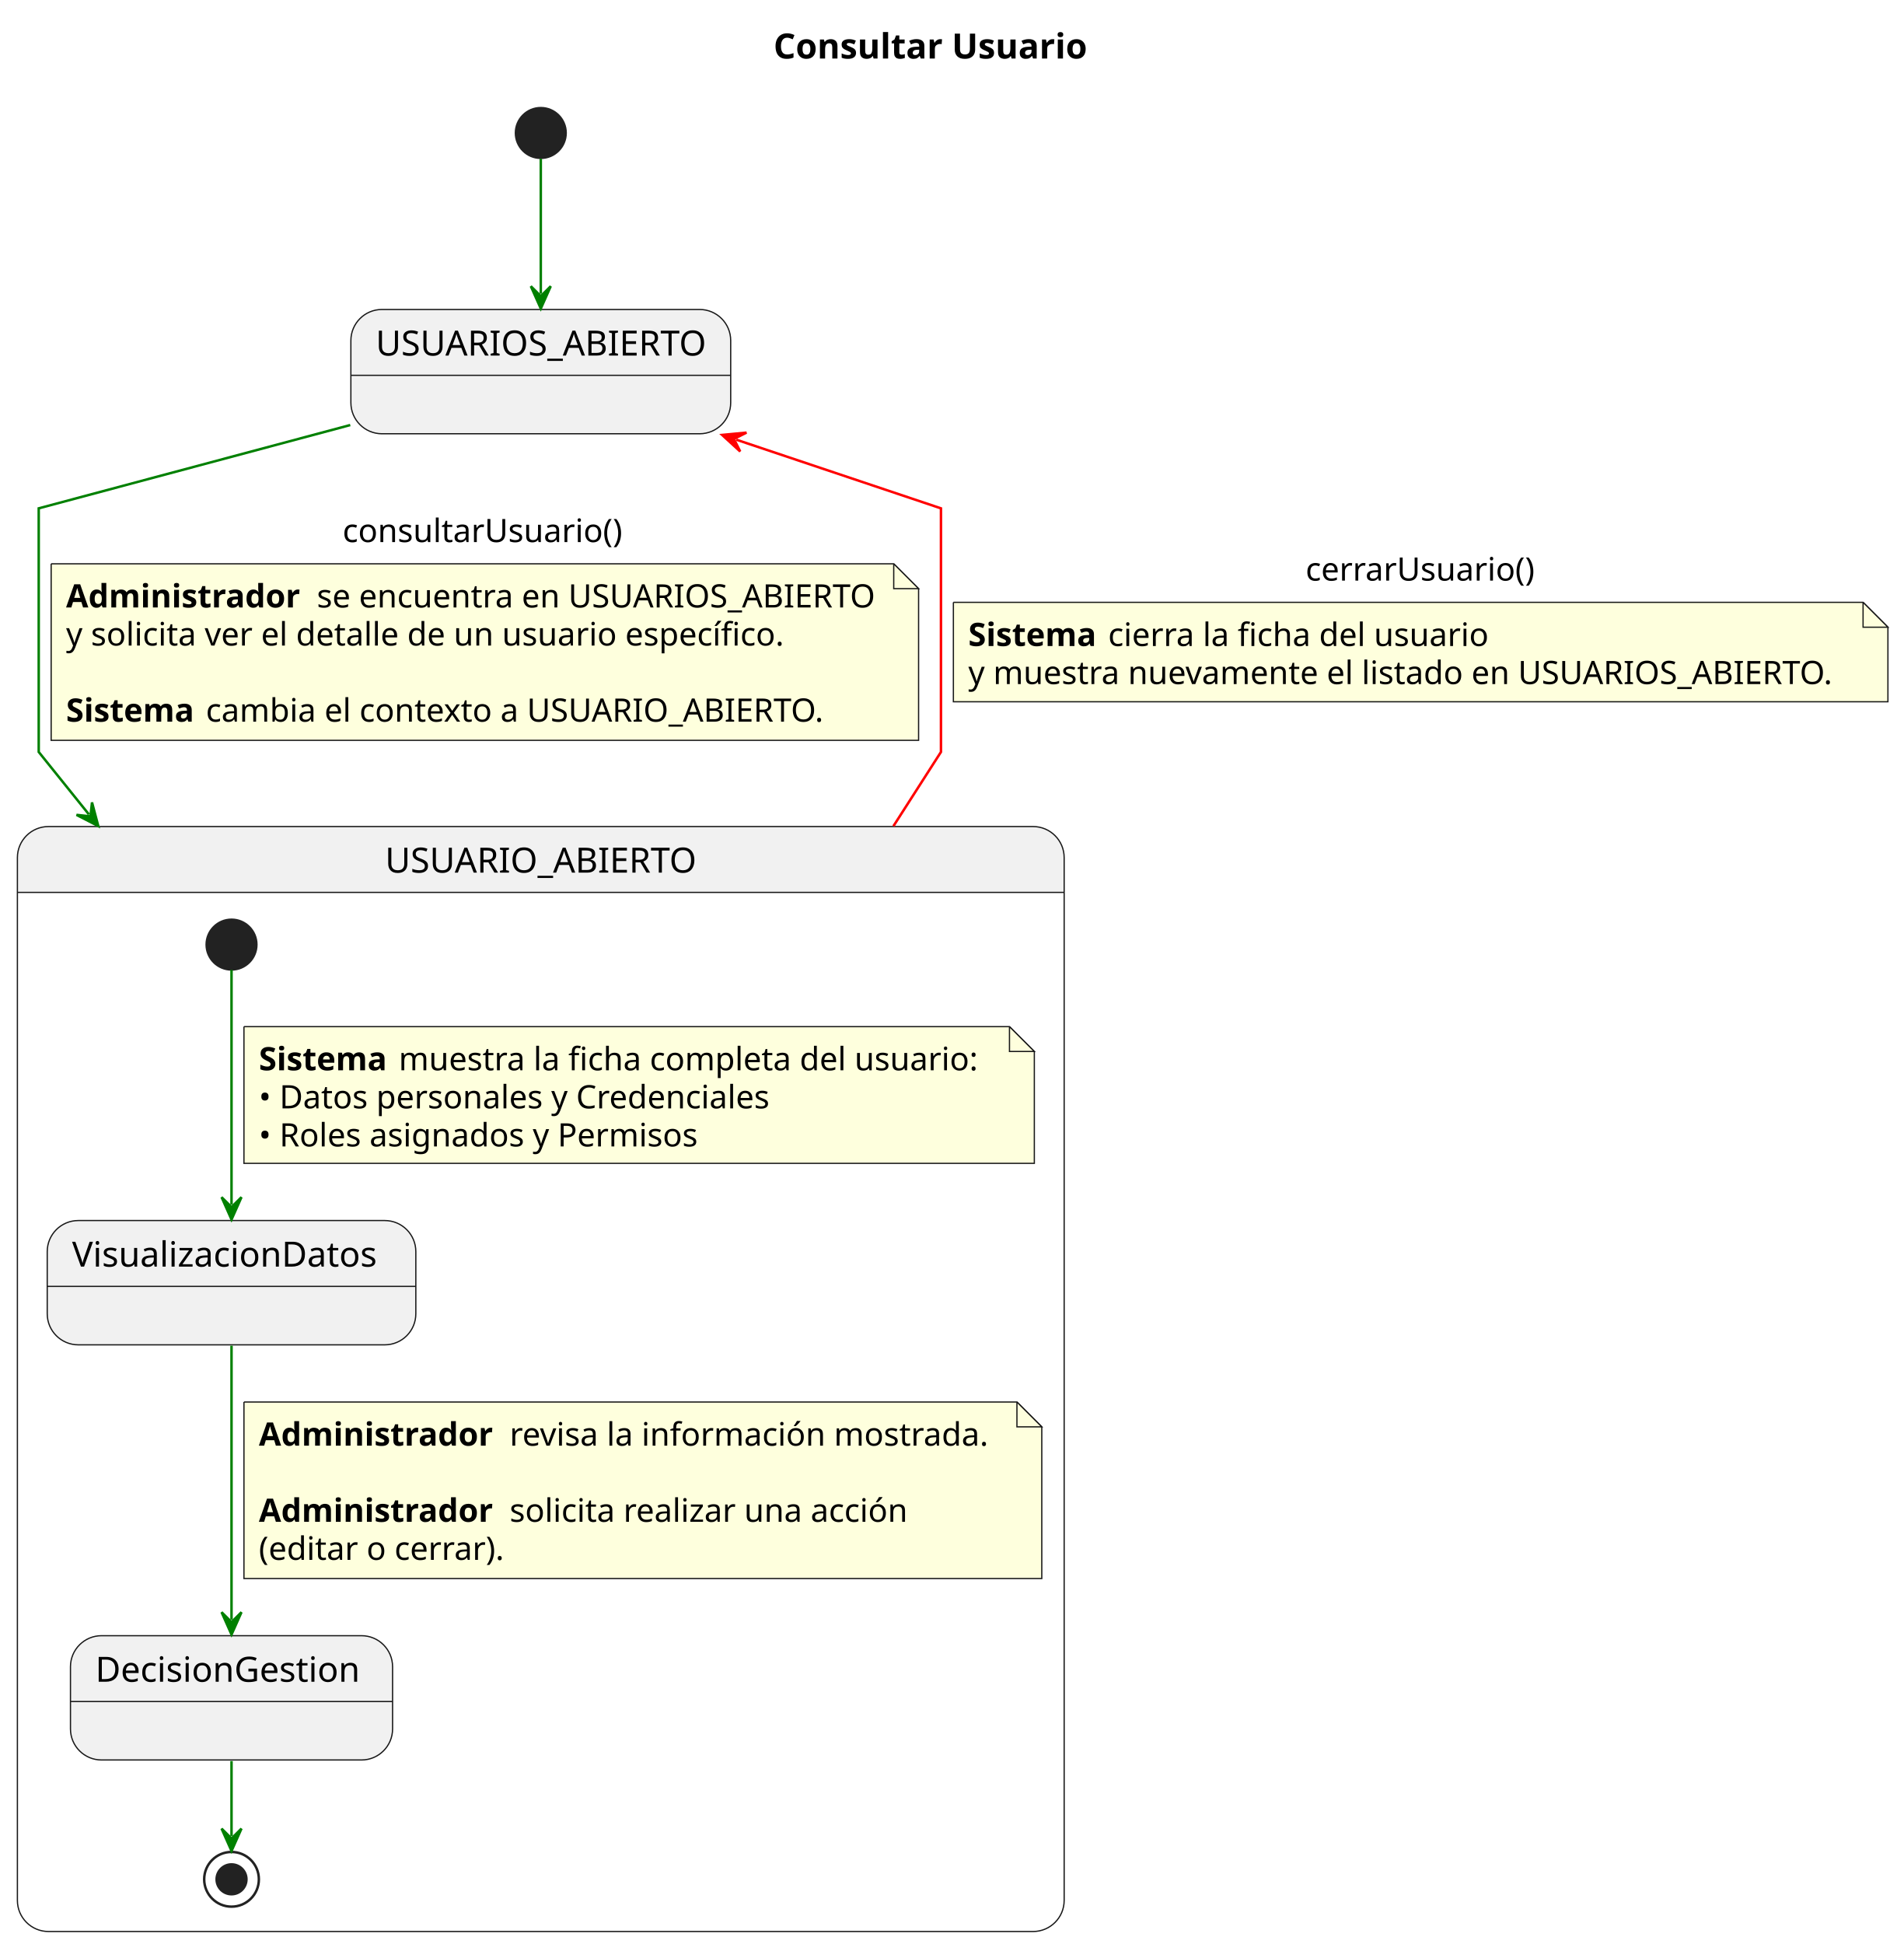
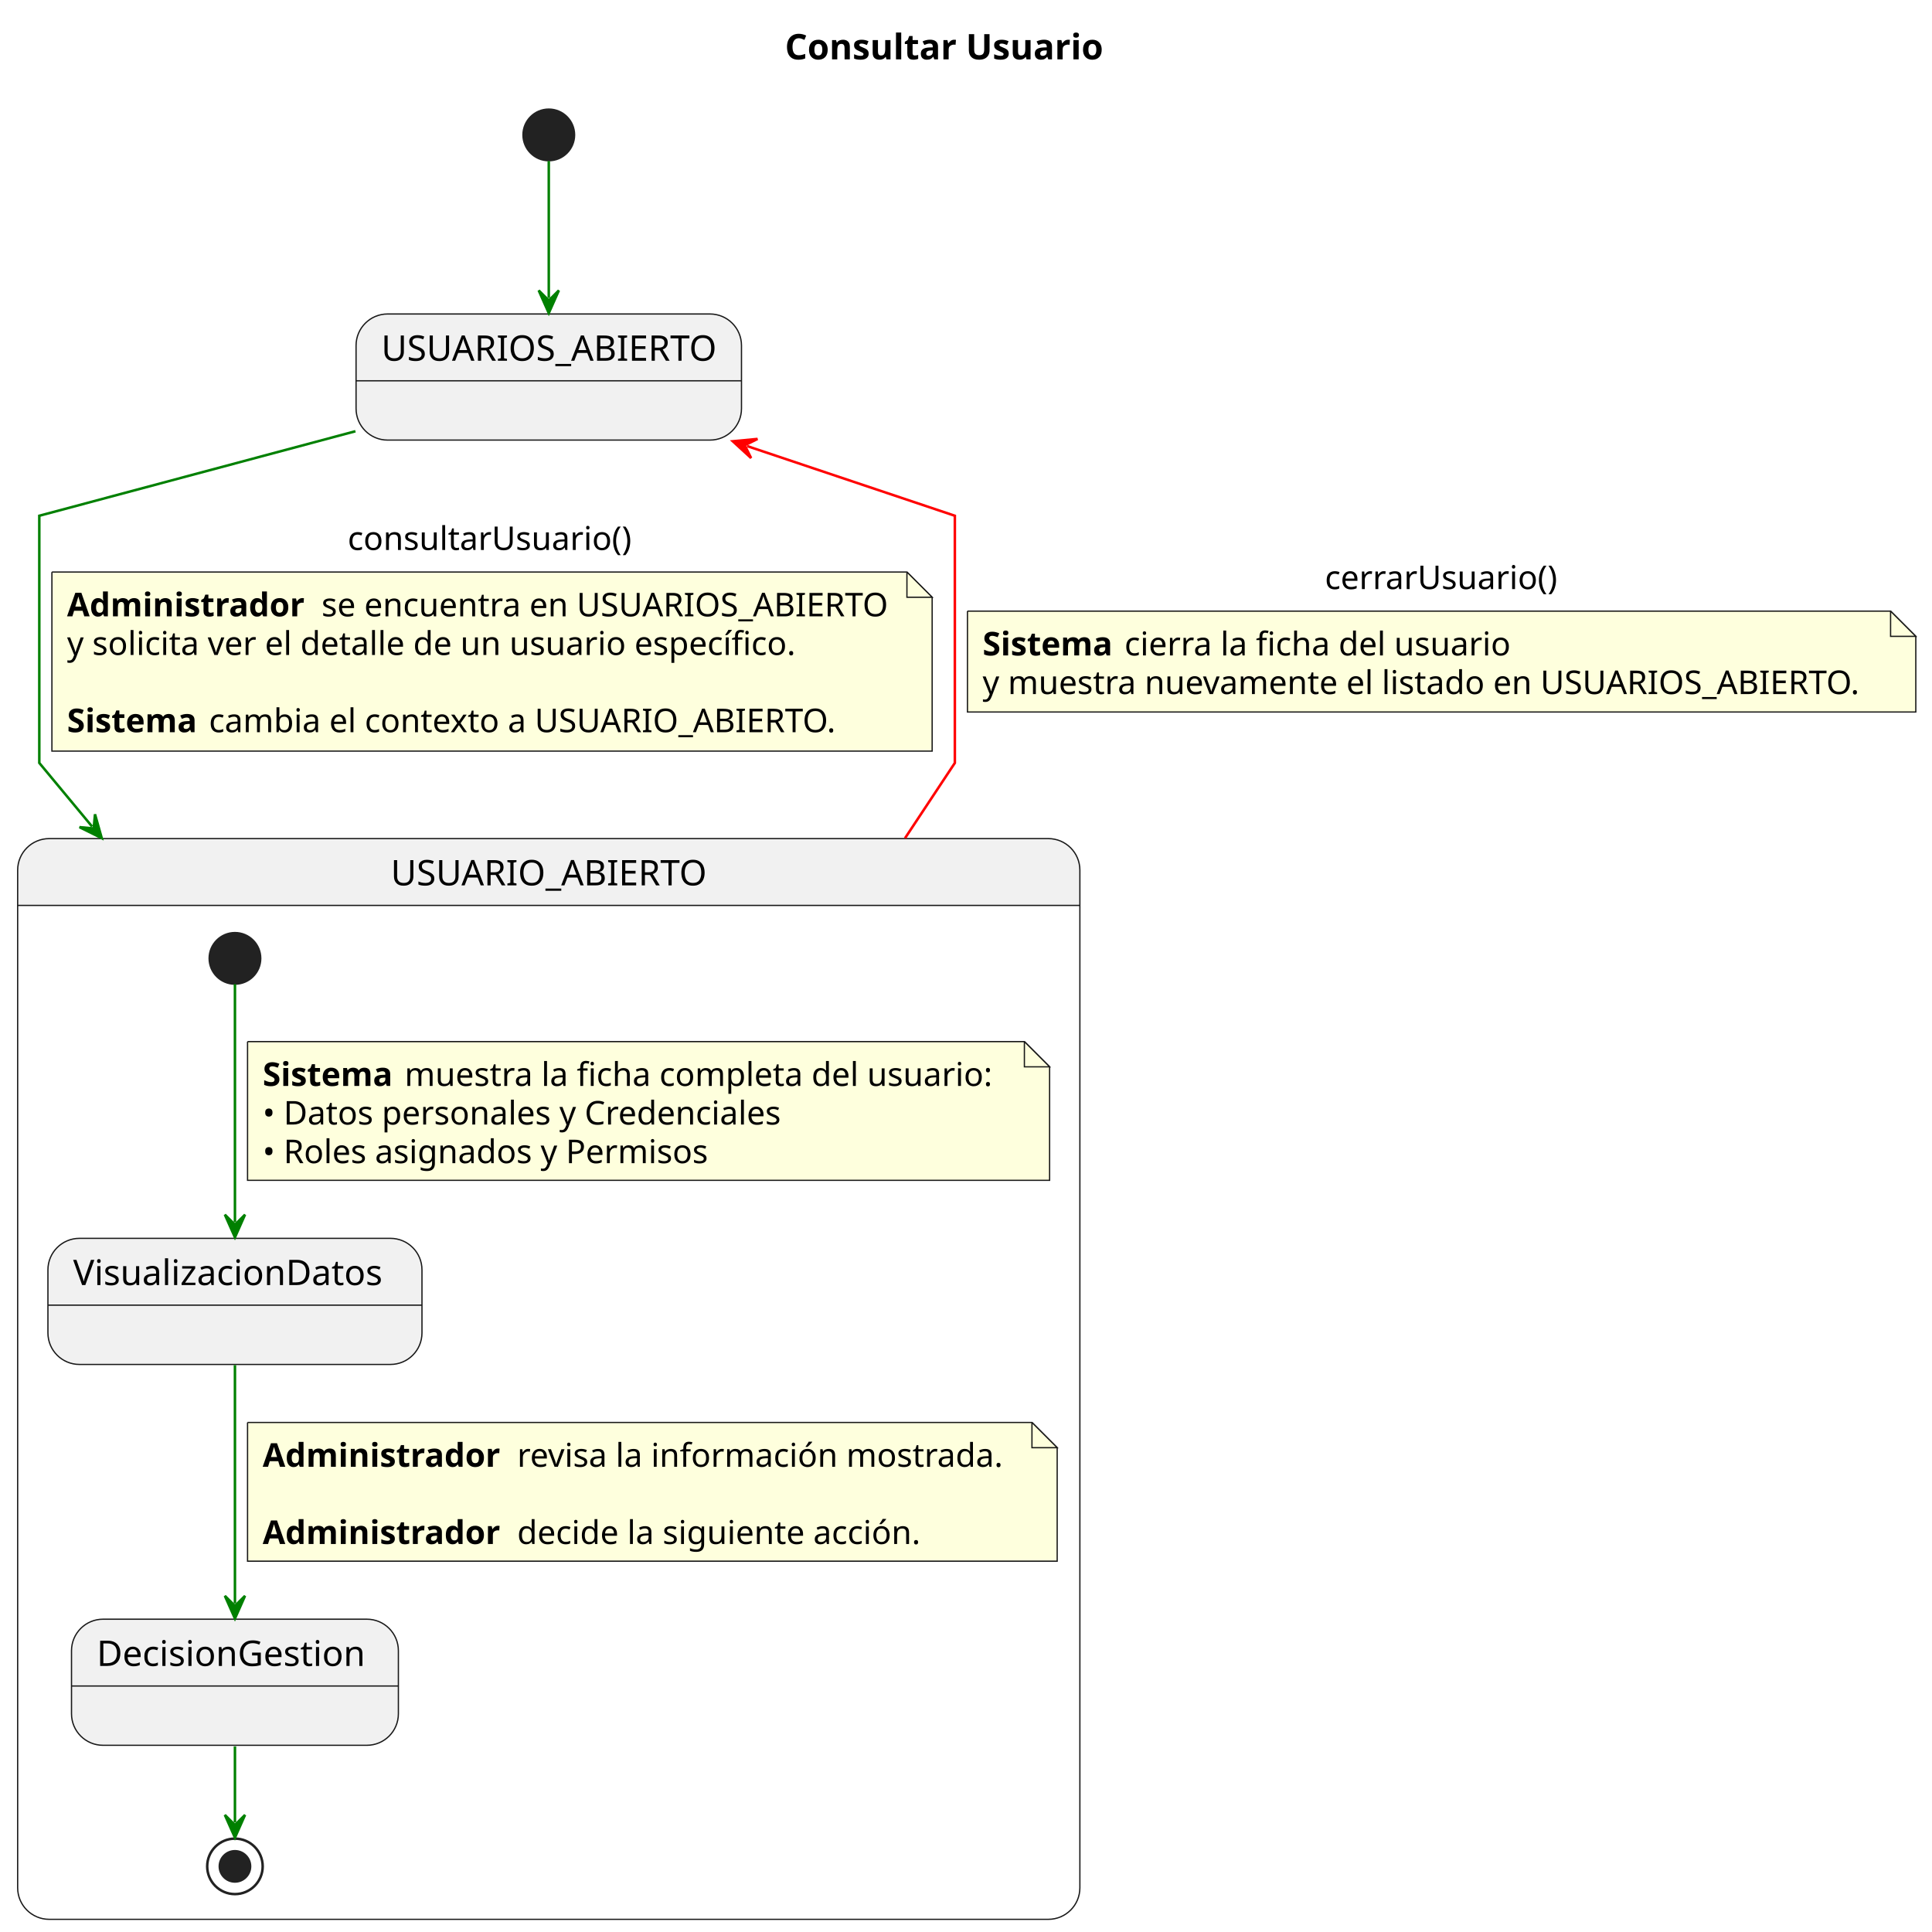
- <svg xmlns="http://www.w3.org/2000/svg" contentStyleType="text/css" data-diagram-type="STATE" height="782px" preserveAspectRatio="none" style="width:766px;height:782px;background:#FFFFFF;" version="1.1" viewBox="0 0 766 782" width="766px" zoomAndPan="magnify">
+ <svg xmlns="http://www.w3.org/2000/svg" contentStyleType="text/css" data-diagram-type="STATE" height="766px" preserveAspectRatio="none" style="width:766px;height:766px;background:#FFFFFF;" version="1.1" viewBox="0 0 766 766" width="766px" zoomAndPan="magnify">
  <defs />
  <g>
    <g class="title" data-source-line="1">
      <text fill="#000000" font-family="sans-serif" font-size="14" font-weight="bold" lengthAdjust="spacing" textLength="130.163" x="311.209" y="23.535">Consultar Usuario</text>
    </g>
    <g id="USUARIOS_ABIERTO_INICIAL">
      <rect fill="#F1F1F1" height="50" rx="12.5" ry="12.5" style="stroke:#181818;stroke-width:0.5;" width="152.815" x="141.17" y="124.488" />
      <line style="stroke:#181818;stroke-width:0.5;" x1="141.17" x2="293.985" y1="150.977" y2="150.977" />
      <text fill="#000000" font-family="sans-serif" font-size="14" lengthAdjust="spacing" textLength="132.815" x="151.17" y="143.023">USUARIOS_ABIERTO</text>
    </g>
    <path d="M19.5,332.488 L415.65,332.488 A12.5,12.5 0 0 1 428.15,344.988 L428.15,358.977 L7,358.977 L7,344.988 A12.5,12.5 0 0 1 19.5,332.488" fill="#F1F1F1" />
-     <rect fill="none" height="444.488" rx="12.5" ry="12.5" style="stroke:#181818;stroke-width:0.5;" width="421.15" x="7" y="332.488" />
+     <rect fill="none" height="428.488" rx="12.5" ry="12.5" style="stroke:#181818;stroke-width:0.5;" width="421.15" x="7" y="332.488" />
    <line style="stroke:#181818;stroke-width:0.5;" x1="7" x2="428.15" y1="358.977" y2="358.977" />
    <text fill="#000000" font-family="sans-serif" font-size="14" lengthAdjust="spacing" textLength="125.275" x="154.937" y="351.023">USUARIO_ABIERTO</text>
    <g id="USUARIO_ABIERTO_COMP.VisualizacionDatos">
      <rect fill="#F1F1F1" height="50" rx="12.5" ry="12.5" style="stroke:#181818;stroke-width:0.5;" width="148.304" x="19" y="490.977" />
      <line style="stroke:#181818;stroke-width:0.5;" x1="19" x2="167.304" y1="517.465" y2="517.465" />
      <text fill="#000000" font-family="sans-serif" font-size="14" lengthAdjust="spacing" textLength="128.304" x="29" y="509.512">VisualizacionDatos</text>
    </g>
    <g id="USUARIO_ABIERTO_COMP.DecisionGestion">
-       <rect fill="#F1F1F1" height="50" rx="12.5" ry="12.5" style="stroke:#181818;stroke-width:0.5;" width="129.601" x="28.35" y="657.977" />
-       <line style="stroke:#181818;stroke-width:0.5;" x1="28.35" x2="157.951" y1="684.465" y2="684.465" />
-       <text fill="#000000" font-family="sans-serif" font-size="14" lengthAdjust="spacing" textLength="109.601" x="38.35" y="676.512">DecisionGestion</text>
+       <rect fill="#F1F1F1" height="50" rx="12.5" ry="12.5" style="stroke:#181818;stroke-width:0.5;" width="129.601" x="28.35" y="641.977" />
+       <line style="stroke:#181818;stroke-width:0.5;" x1="28.35" x2="157.951" y1="668.465" y2="668.465" />
+       <text fill="#000000" font-family="sans-serif" font-size="14" lengthAdjust="spacing" textLength="109.601" x="38.35" y="660.512">DecisionGestion</text>
    </g>
    <ellipse cx="93.15" cy="379.977" fill="#222222" rx="10" ry="10" style="stroke:#222222;stroke-width:1;" />
-     <ellipse cx="93.15" cy="755.977" fill="none" rx="11" ry="11" style="stroke:#222222;stroke-width:1;" />
-     <ellipse cx="93.15" cy="755.977" fill="#222222" rx="6" ry="6" style="stroke:#222222;stroke-width:1;" />
+     <ellipse cx="93.15" cy="739.977" fill="none" rx="11" ry="11" style="stroke:#222222;stroke-width:1;" />
+     <ellipse cx="93.15" cy="739.977" fill="#222222" rx="6" ry="6" style="stroke:#222222;stroke-width:1;" />
    <g class="link" data-entity-1=".start.USUARIO_ABIERTO_COMP" data-entity-2="VisualizacionDatos" data-source-line="22" data-uid="lnk6" id="link_.start.USUARIO_ABIERTO_COMP_VisualizacionDatos">
      <path d="M93.15,390.187 C93.15,410.647 93.15,454.447 93.15,484.577" fill="none" id="*start*USUARIO_ABIERTO_COMP-to-VisualizacionDatos" style="stroke:#008000;stroke-width:1;" />
      <polygon fill="#008000" points="93.15,490.577,97.15,481.577,93.15,485.577,89.15,481.577,93.15,490.577" style="stroke:#008000;stroke-width:1;" />
      <path d="M98.15,412.977 L98.15,467.977 L416.15,467.977 L416.15,422.977 L406.15,412.977 L98.15,412.977" fill="#FEFFDD" style="stroke:#181818;stroke-width:0.5;" />
      <path d="M406.15,412.977 L406.15,422.977 L416.15,422.977 L406.15,412.977" fill="#FEFFDD" style="stroke:#181818;stroke-width:0.5;" />
      <text fill="#000000" font-family="sans-serif" font-size="13" font-weight="bold" lengthAdjust="spacing" textLength="52.14" x="104.15" y="430.545">Sistema</text>
      <text fill="#000000" font-family="sans-serif" font-size="13" lengthAdjust="spacing" textLength="241.687" x="160.403" y="430.545">muestra la ficha completa del usuario:</text>
      <text fill="#000000" font-family="sans-serif" font-size="13" lengthAdjust="spacing" textLength="215.427" x="104.15" y="445.856">• Datos personales y Credenciales</text>
      <text fill="#000000" font-family="sans-serif" font-size="13" lengthAdjust="spacing" textLength="184.958" x="104.15" y="461.166">• Roles asignados y Permisos</text>
    </g>
    <g class="link" data-entity-1="VisualizacionDatos" data-entity-2="DecisionGestion" data-source-line="29" data-uid="lnk7" id="link_VisualizacionDatos_DecisionGestion">
-       <path d="M93.15,541.327 C93.15,572.517 93.15,620.287 93.15,651.527" fill="none" id="VisualizacionDatos-to-DecisionGestion" style="stroke:#008000;stroke-width:1;" />
-       <polygon fill="#008000" points="93.15,657.527,97.15,648.527,93.15,652.527,89.15,648.527,93.15,657.527" style="stroke:#008000;stroke-width:1;" />
-       <path d="M98.15,563.977 L98.15,634.977 L419.15,634.977 L419.15,573.977 L409.15,563.977 L98.15,563.977" fill="#FEFFDD" style="stroke:#181818;stroke-width:0.5;" />
+       <path d="M93.15,541.247 C93.15,568.957 93.15,608.017 93.15,635.717" fill="none" id="VisualizacionDatos-to-DecisionGestion" style="stroke:#008000;stroke-width:1;" />
+       <polygon fill="#008000" points="93.15,641.717,97.15,632.717,93.15,636.717,89.15,632.717,93.15,641.717" style="stroke:#008000;stroke-width:1;" />
+       <path d="M98.15,563.977 L98.15,618.977 L419.15,618.977 L419.15,573.977 L409.15,563.977 L98.15,563.977" fill="#FEFFDD" style="stroke:#181818;stroke-width:0.5;" />
      <path d="M409.15,563.977 L409.15,573.977 L419.15,573.977 L409.15,563.977" fill="#FEFFDD" style="stroke:#181818;stroke-width:0.5;" />
      <text fill="#000000" font-family="sans-serif" font-size="13" font-weight="bold" lengthAdjust="spacing" textLength="96.783" x="104.15" y="581.545">Administrador</text>
      <text fill="#000000" font-family="sans-serif" font-size="13" lengthAdjust="spacing" textLength="199.412" x="205.046" y="581.545">revisa la información mostrada.</text>
      <text fill="#000000" font-family="sans-serif" font-size="13" lengthAdjust="spacing" textLength="4.113" x="104.15" y="596.856"> </text>
      <text fill="#000000" font-family="sans-serif" font-size="13" font-weight="bold" lengthAdjust="spacing" textLength="96.783" x="104.15" y="612.166">Administrador</text>
-       <text fill="#000000" font-family="sans-serif" font-size="13" lengthAdjust="spacing" textLength="167.756" x="205.046" y="612.166">solicita realizar una acción</text>
-       <text fill="#000000" font-family="sans-serif" font-size="13" lengthAdjust="spacing" textLength="102.362" x="104.15" y="627.477">(editar o cerrar).</text>
+       <text fill="#000000" font-family="sans-serif" font-size="13" lengthAdjust="spacing" textLength="166.696" x="205.046" y="612.166">decide la siguiente acción.</text>
    </g>
-     <g class="link" data-entity-1="DecisionGestion" data-entity-2=".end.USUARIO_ABIERTO_COMP" data-source-line="37" data-uid="lnk9" id="link_DecisionGestion_.end.USUARIO_ABIERTO_COMP">
-       <path d="M93.15,708.407 C93.15,720.767 93.15,729.107 93.15,738.577" fill="none" id="DecisionGestion-to-*end*USUARIO_ABIERTO_COMP" style="stroke:#008000;stroke-width:1;" />
-       <polygon fill="#008000" points="93.15,744.577,97.15,735.577,93.15,739.577,89.15,735.577,93.15,744.577" style="stroke:#008000;stroke-width:1;" />
+     <g class="link" data-entity-1="DecisionGestion" data-entity-2=".end.USUARIO_ABIERTO_COMP" data-source-line="36" data-uid="lnk9" id="link_DecisionGestion_.end.USUARIO_ABIERTO_COMP">
+       <path d="M93.15,692.407 C93.15,704.767 93.15,713.107 93.15,722.577" fill="none" id="DecisionGestion-to-*end*USUARIO_ABIERTO_COMP" style="stroke:#008000;stroke-width:1;" />
+       <polygon fill="#008000" points="93.15,728.577,97.15,719.577,93.15,723.577,89.15,719.577,93.15,728.577" style="stroke:#008000;stroke-width:1;" />
    </g>
    <ellipse cx="217.58" cy="53.488" fill="#222222" rx="10" ry="10" style="stroke:#222222;stroke-width:1;" />
    <g class="link" data-entity-1=".start." data-entity-2="USUARIOS_ABIERTO_INICIAL" data-source-line="7" data-uid="lnk3" id="link_.start._USUARIOS_ABIERTO_INICIAL">
      <path d="M217.58,63.848 C217.58,77.778 217.58,98.448 217.58,118.138" fill="none" id="*start*-to-USUARIOS_ABIERTO_INICIAL" style="stroke:#008000;stroke-width:1;" />
      <polygon fill="#008000" points="217.58,124.138,221.58,115.138,217.58,119.138,213.58,115.138,217.58,124.138" style="stroke:#008000;stroke-width:1;" />
    </g>
    <g class="link" data-entity-1="USUARIOS_ABIERTO_INICIAL" data-entity-2="USUARIO_ABIERTO_COMP" data-source-line="9" data-uid="lnk4" id="link_USUARIOS_ABIERTO_INICIAL_USUARIO_ABIERTO_COMP">
-       <path d="M140.92,170.978 C83.78,186.258 15.58,204.488 15.58,204.488 C15.58,204.488 15.58,302.488 15.58,302.488 C15.58,302.488 21.141,309.412 35.781,327.622" fill="none" id="USUARIOS_ABIERTO_INICIAL-to-USUARIO_ABIERTO_COMP" style="stroke:#008000;stroke-width:1;" />
-       <polygon fill="#008000" points="39.54,332.298,37.018,322.778,36.407,328.401,30.783,327.79,39.54,332.298" style="stroke:#008000;stroke-width:1;" />
+       <path d="M140.92,170.978 C83.78,186.258 15.58,204.488 15.58,204.488 C15.58,204.488 15.58,302.488 15.58,302.488 C15.58,302.488 21.408,309.512 36.508,327.702" fill="none" id="USUARIOS_ABIERTO_INICIAL-to-USUARIO_ABIERTO_COMP" style="stroke:#008000;stroke-width:1;" />
+       <polygon fill="#008000" points="40.34,332.318,37.669,322.839,37.146,328.471,31.514,327.948,40.34,332.318" style="stroke:#008000;stroke-width:1;" />
      <text fill="#000000" font-family="sans-serif" font-size="13" lengthAdjust="spacing" textLength="114.924" x="137.844" y="218.057">consultarUsuario()</text>
      <path d="M20.58,226.799 L20.58,297.799 L369.58,297.799 L369.58,236.799 L359.58,226.799 L20.58,226.799" fill="#FEFFDD" style="stroke:#181818;stroke-width:0.5;" />
      <path d="M359.58,226.799 L359.58,236.799 L369.58,236.799 L359.58,226.799" fill="#FEFFDD" style="stroke:#181818;stroke-width:0.5;" />
      <text fill="#000000" font-family="sans-serif" font-size="13" font-weight="bold" lengthAdjust="spacing" textLength="96.783" x="26.58" y="244.367">Administrador</text>
      <text fill="#000000" font-family="sans-serif" font-size="13" lengthAdjust="spacing" textLength="227.557" x="127.476" y="244.367">se encuentra en USUARIOS_ABIERTO</text>
      <text fill="#000000" font-family="sans-serif" font-size="13" lengthAdjust="spacing" textLength="302.371" x="26.58" y="259.678">y solicita ver el detalle de un usuario específico.</text>
      <text fill="#000000" font-family="sans-serif" font-size="13" lengthAdjust="spacing" textLength="4.113" x="26.58" y="274.988"> </text>
      <text fill="#000000" font-family="sans-serif" font-size="13" font-weight="bold" lengthAdjust="spacing" textLength="52.14" x="26.58" y="290.299">Sistema</text>
      <text fill="#000000" font-family="sans-serif" font-size="13" lengthAdjust="spacing" textLength="255.804" x="82.833" y="290.299">cambia el contexto a USUARIO_ABIERTO.</text>
    </g>
-     <g class="link" data-entity-1="USUARIO_ABIERTO_COMP" data-entity-2="USUARIOS_ABIERTO_INICIAL" data-source-line="40" data-uid="lnk10" id="link_USUARIO_ABIERTO_COMP_USUARIOS_ABIERTO_INICIAL">
-       <path d="M359.47,332.298 C371.14,314.088 378.58,302.488 378.58,302.488 C378.58,302.488 378.58,204.488 378.58,204.488 C378.58,204.488 338.829,191.156 296.228,176.867" fill="none" id="USUARIO_ABIERTO_COMP-to-USUARIOS_ABIERTO_INICIAL" style="stroke:#FF0000;stroke-width:1;" />
+     <g class="link" data-entity-1="USUARIO_ABIERTO_COMP" data-entity-2="USUARIOS_ABIERTO_INICIAL" data-source-line="39" data-uid="lnk10" id="link_USUARIO_ABIERTO_COMP_USUARIOS_ABIERTO_INICIAL">
+       <path d="M358.83,332.318 C370.87,314.128 378.58,302.488 378.58,302.488 C378.58,302.488 378.58,204.488 378.58,204.488 C378.58,204.488 338.829,191.156 296.228,176.867" fill="none" id="USUARIO_ABIERTO_COMP-to-USUARIOS_ABIERTO_INICIAL" style="stroke:#FF0000;stroke-width:1;" />
      <polygon fill="#FF0000" points="290.54,174.958,297.801,181.613,295.28,176.548,300.345,174.028,290.54,174.958" style="stroke:#FF0000;stroke-width:1;" />
      <text fill="#000000" font-family="sans-serif" font-size="13" lengthAdjust="spacing" textLength="93.438" x="525.286" y="233.557">cerrarUsuario()</text>
      <path d="M383.58,242.299 L383.58,282.299 L759.58,282.299 L759.58,252.299 L749.58,242.299 L383.58,242.299" fill="#FEFFDD" style="stroke:#181818;stroke-width:0.5;" />
      <path d="M749.58,242.299 L749.58,252.299 L759.58,252.299 L749.58,242.299" fill="#FEFFDD" style="stroke:#181818;stroke-width:0.5;" />
      <text fill="#000000" font-family="sans-serif" font-size="13" font-weight="bold" lengthAdjust="spacing" textLength="52.14" x="389.58" y="259.867">Sistema</text>
      <text fill="#000000" font-family="sans-serif" font-size="13" lengthAdjust="spacing" textLength="159.498" x="445.833" y="259.867">cierra la ficha del usuario</text>
      <text fill="#000000" font-family="sans-serif" font-size="13" lengthAdjust="spacing" textLength="355.85" x="389.58" y="275.178">y muestra nuevamente el listado en USUARIOS_ABIERTO.</text>
    </g>
  </g>
</svg>
